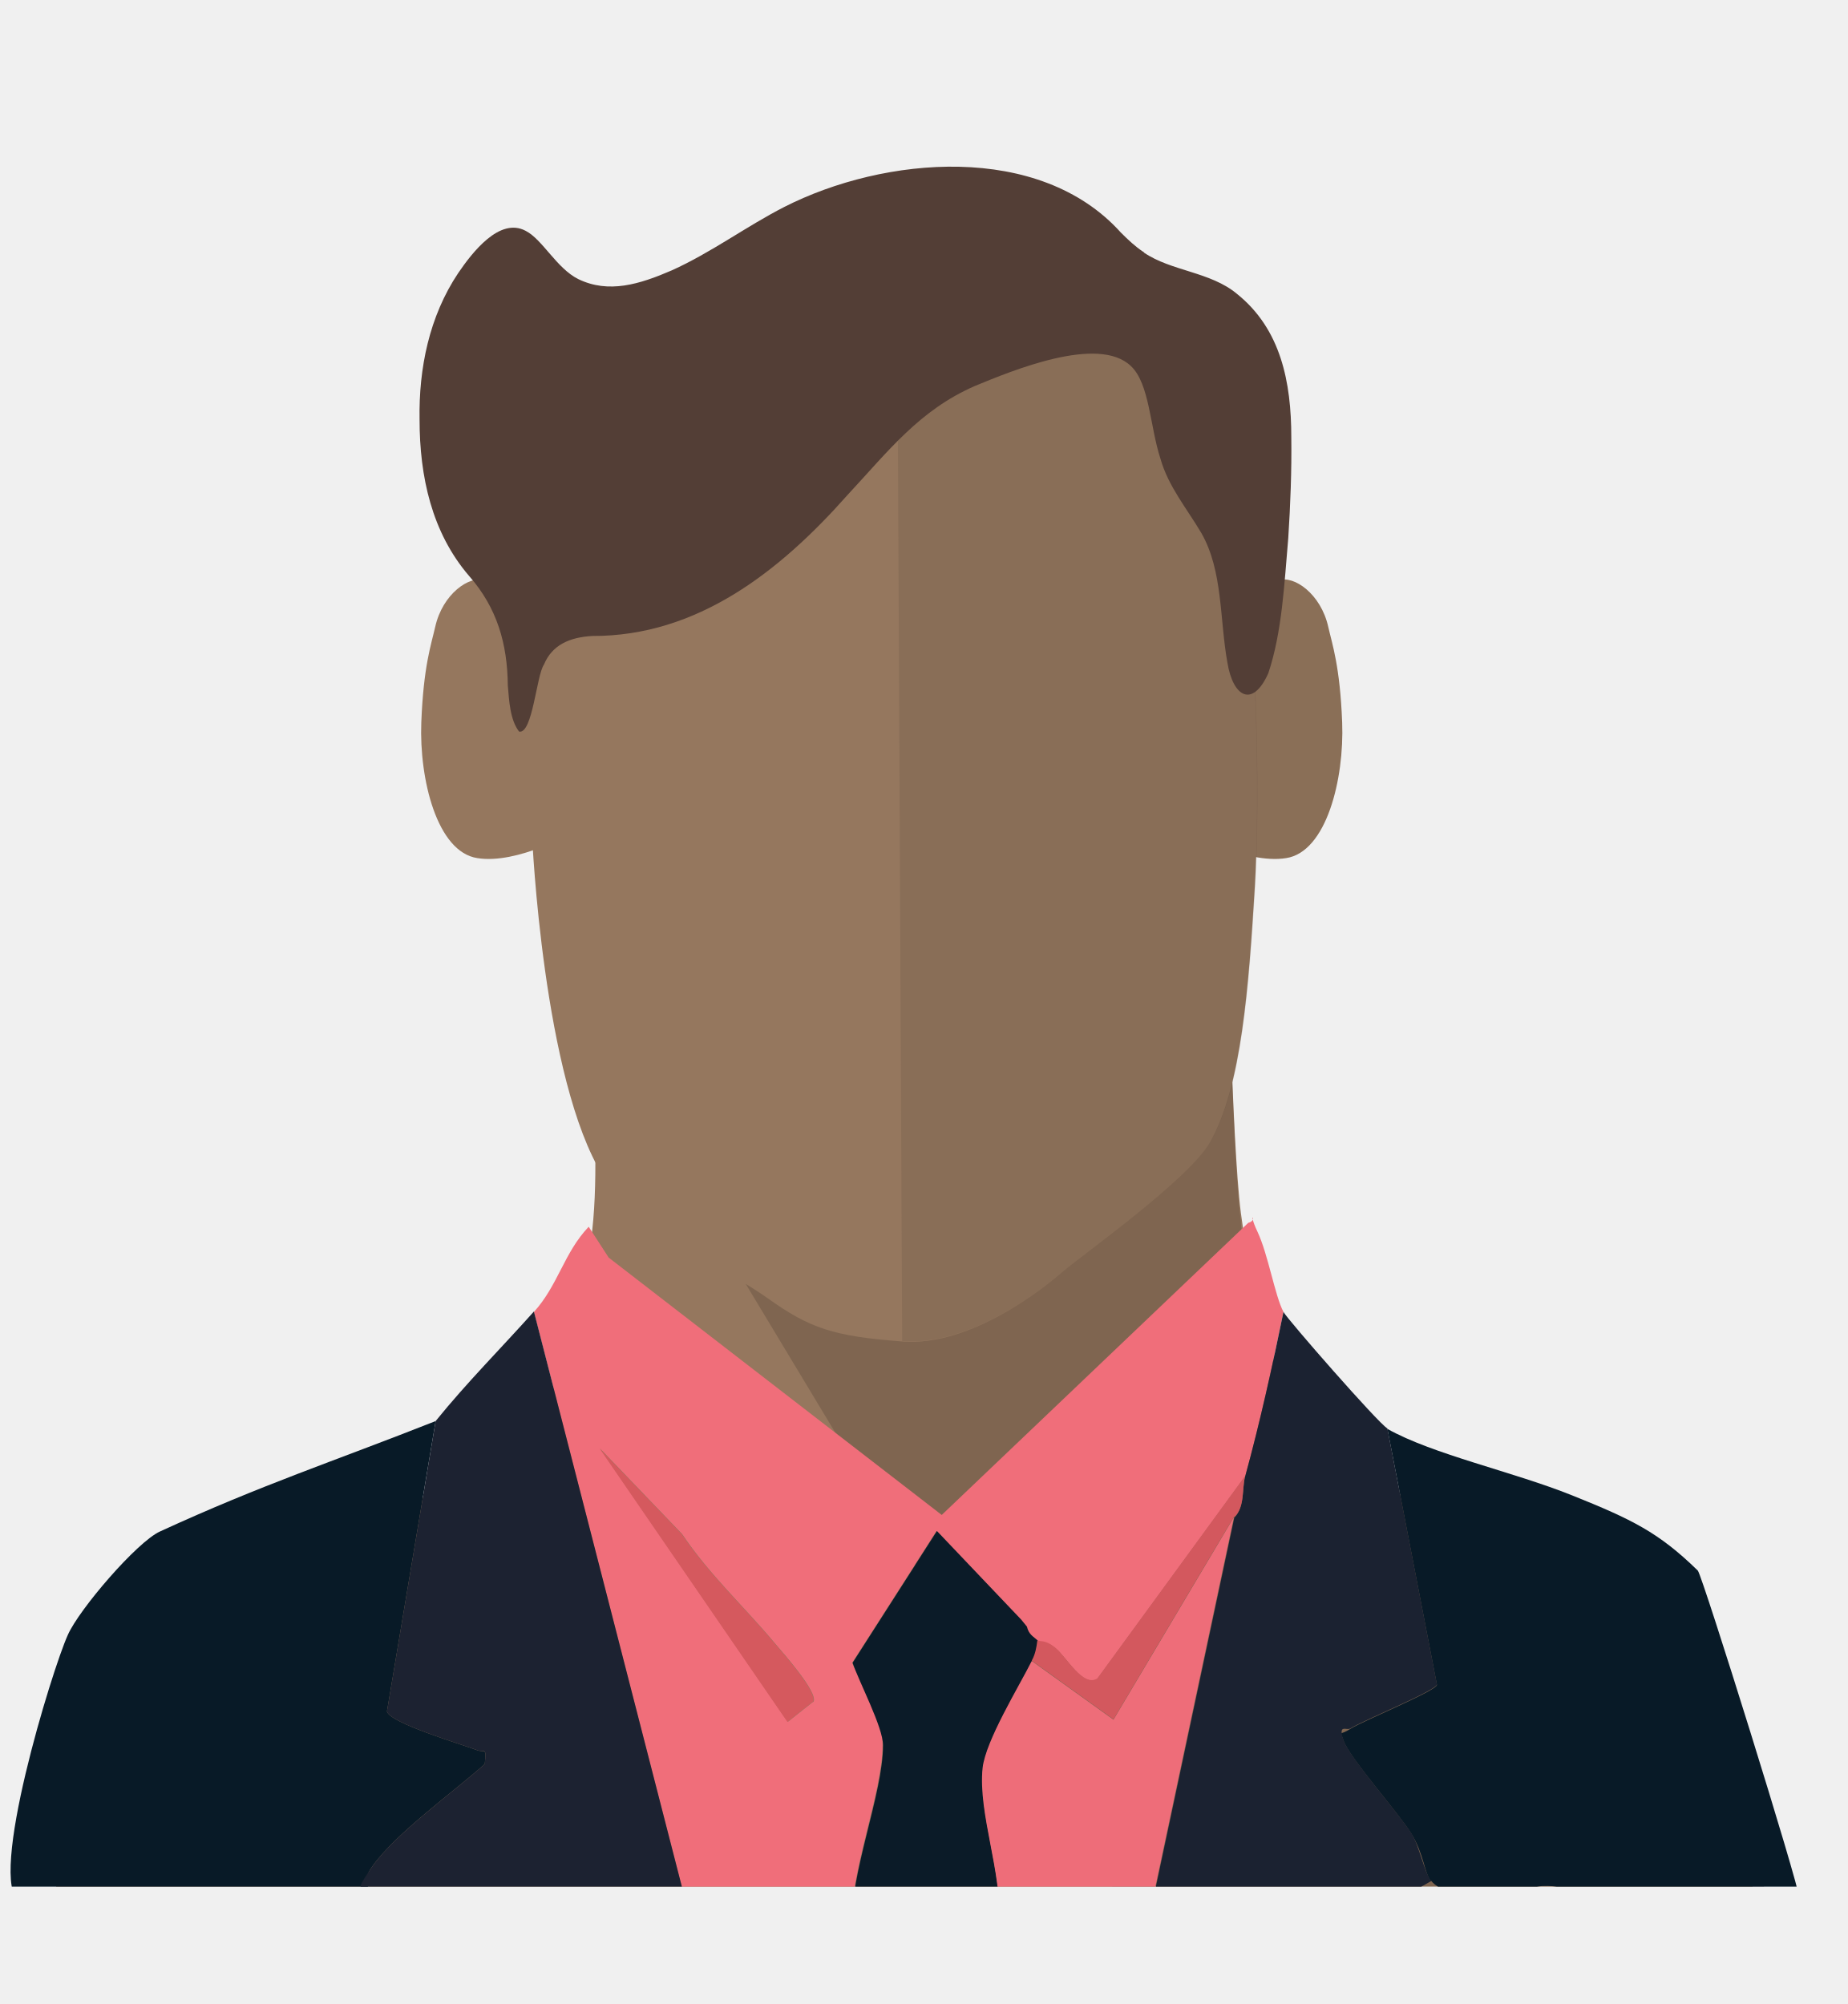
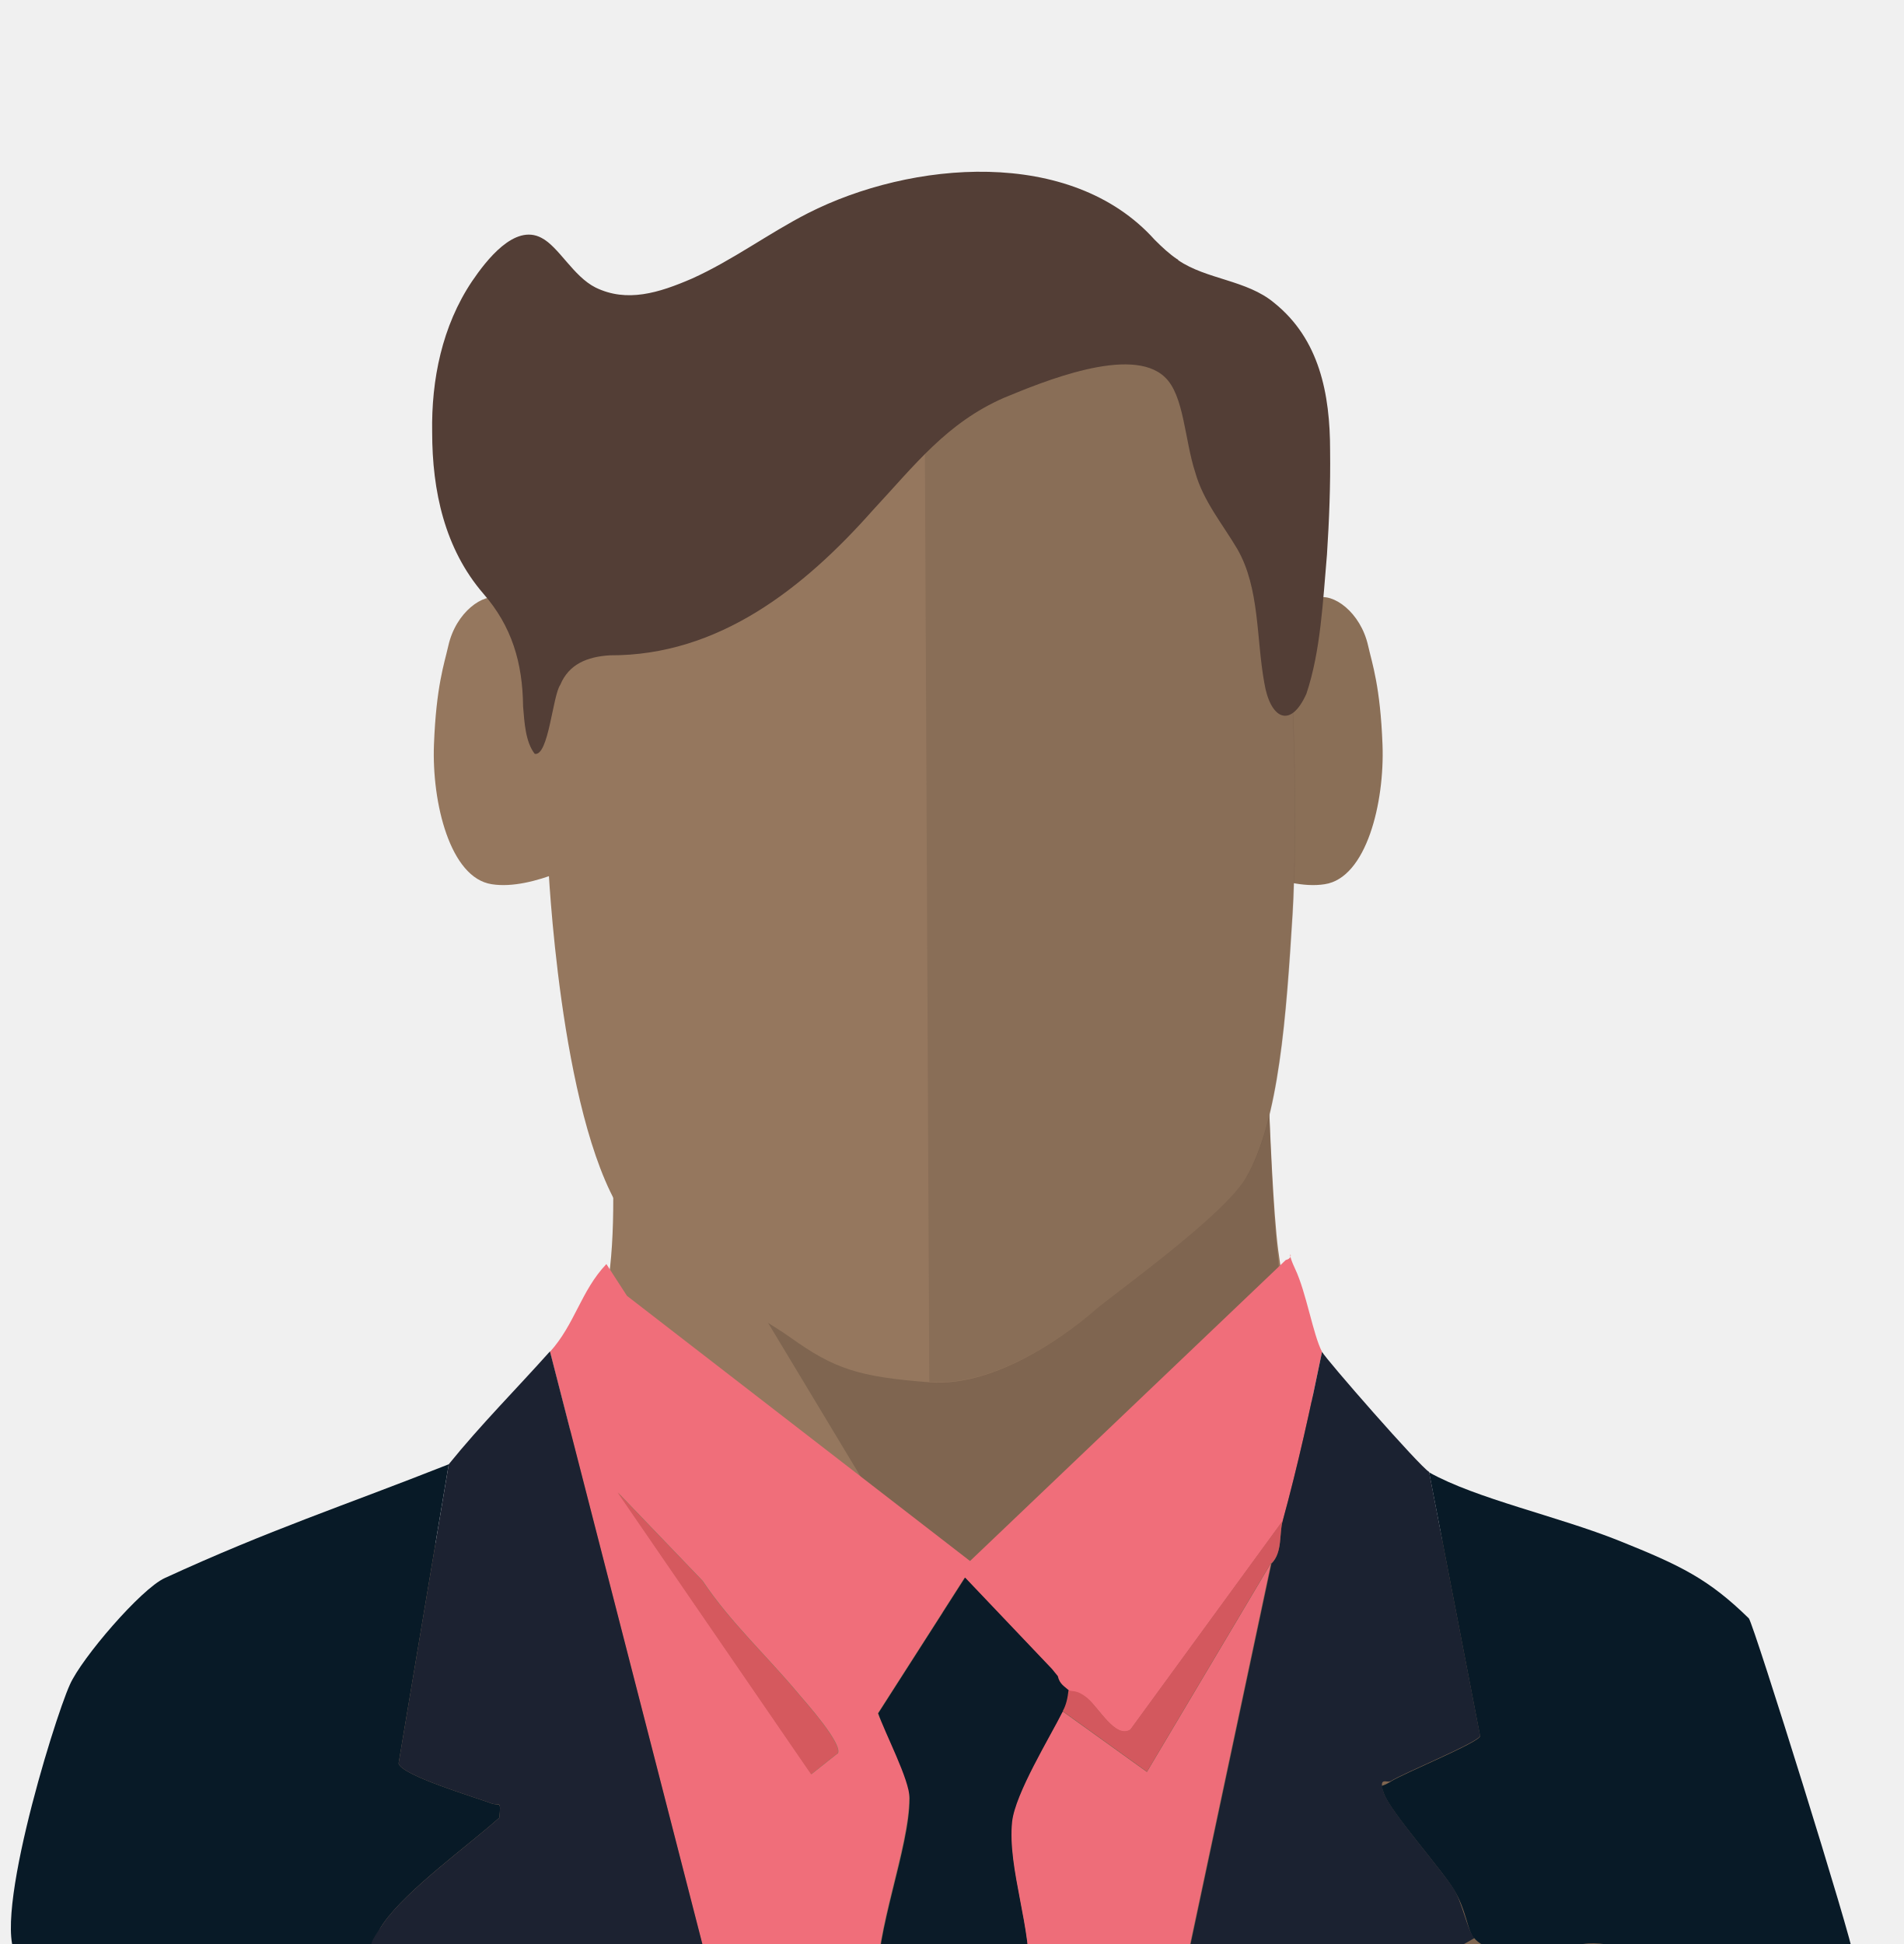
- <svg xmlns="http://www.w3.org/2000/svg" viewBox="0 0 425 461" width="100%" height="100%">
+ <svg xmlns="http://www.w3.org/2000/svg" viewBox="0 0 425 434" width="100%" height="100%">
  <defs>
    <filter id="tint-1-95775e" color-interpolation-filters="sRGB">
      <feColorMatrix type="matrix" values="                 0.584 0 0 0 0                 0 0.467 0 0 0                 0 0 0.369 0 0                 0 0 0 1 0               " />
    </filter>
    <filter id="tint-2-f26f7b" color-interpolation-filters="sRGB">
      <feColorMatrix type="matrix" values="                 0.949 0 0 0 0                 0 0.435 0 0 0                 0 0 0.482 0 0                 0 0 0 1 0               " />
    </filter>
    <filter id="tint-3-533e36" color-interpolation-filters="sRGB">
      <feColorMatrix type="matrix" values="                 0.325 0 0 0 0                 0 0.243 0 0 0                 0 0 0.212 0 0                 0 0 0 1 0               " />
    </filter>
  </defs>
  <g style="filter: url('#tint-1-95775e'); transform-origin: center top; z-index: 1;">
    <svg id="Layer_1" width="425" height="434" version="1.1" viewBox="0 0 425 434">
      <defs>
        <style> .l1_st0 { fill: #9f9f9f; opacity: .4; } .l1_st0, .l1_st1 { mix-blend-mode: multiply; } .l1_st0, .l1_st1, .l1_st2 { isolation: isolate; } .l1_st3 { fill: #fff; } .l1_st1 { fill: #9b9b9b; opacity: .2; } .l1_st4 { fill: #5f554a; } .l1_st5 { fill: #4e453c; } .l1_st6 { fill: #ededed; } </style>
      </defs>
      <g class="l1_st2">
        <g id="a">
          <g>
            <path class="l1_st6" d="M285.8,147.4s4.8-12.7,8.3-13.9c3.5-1.2,9.7,3.1,11.4,10.7.9,4,2.7,9,3.2,22s-3.6,29.8-12.9,31.2c-9.3,1.5-22.4-6.1-22.4-6.1l12.4-43.9h0Z" />
            <path class="l1_st3" d="M383,369.5c-2.8-3-.3-2-3.6-4.4-10.3-7.6-24-10.9-36.3-15-8.9-3-25.8-7-34.4-10.8-13-5.9-21.2-44-23.3-60.3-2.1-16.3-3.2-71.4-3.2-71.4l-148.4,16.3s6,44.3,1.4,65.5c-4.6,21.2-7.6,35.5-17.4,45s-69.1,24.5-86.7,36.2c-7,4.7-12.7,39.3-17.1,49.4-8,45,27.6,34.4,55,37,15.9.2,46.3,3.8,65,4l182-15c31.2,0,65,16.4,89-1-1-10.8-14.4-67.5-22.1-75.5h0Z" />
            <path class="l1_st0" d="M285.4,281c-1.4-11.1-2.3-39.6-2.8-57.8-25.6-19.2-132.6,6-147.7,9.6,0,.8.2,1.7.3,2.6v.9h0c15.7,22.9,126,210.7,129.8,210.7,55.1,0,89.2,37.3,134,2,24.2,36.2-5.1-72.5-21.4-85.6-12.1-9.8-35.3-17.4-59-21.8s-10.2-.5-12.6-3.8c-13-18-20.7-51.3-20.6-56.9h0Z" />
            <path class="l1_st3" d="M122.1,104.4c-3.3,27.1.3,88.2.3,88.2,0,0,2.5,55.9,16.3,77.9,6.3,10,30.4,22.8,37.8,28.1,9.8,7,15.2,8.8,31.1,10,15.9,1.2,32.9-12.6,37.1-16.3,4.2-3.6,28.8-21.1,33.6-29.5,7.3-12.8,8.9-36.1,10.3-58.7,1-16,1.5-74.6-8-110-3.9-14.4-10.2-23.2-17.3-27.2-26-14.5-81.2-17.6-117.5.4-21.8,10.8-22.8,27.6-23.9,37h.2Z" />
            <path class="l1_st1" d="M263.5,67c-13.5-7.5-34.8-11.9-57.2-12l1.2,253.5h.2c15.9,1.2,32.9-12.6,37.1-16.3,4.2-3.6,28.8-21.1,33.6-29.5,7.3-12.8,8.9-36.1,10.3-58.7,1-16,1.5-74.6-8-110-3.9-14.4-10.2-23.2-17.3-27.2h0v.2Z" />
            <path class="l1_st3" d="M119.8,147.4s-4.8-12.7-8.3-13.9c-3.5-1.2-9.7,3.1-11.4,10.7-.9,4-2.7,9-3.2,22s3.6,29.8,12.9,31.2c9.3,1.5,22.4-6.1,22.4-6.1l-12.4-43.9h0Z" />
          </g>
        </g>
      </g>
      <path class="l1_st4" d="M-299.6-78.3c9.9,1,14.7-9.8,23.9-13.1,11-3.9,26.6,5.1,37.4,9.4,9.5,3.8,19.2,7.6,27,13.6,20,15.2,23.6,40.1,25.8,62.7.6,5.9.5,13-5.6,16.1-10.4-7.2-17.6-17.2-25.9-26.1s-18.8-17.4-32.1-19.6c-11.7-2-23.8,1.2-34.8,5s-22.1,9.2-34,9c-13.8-.1-25.2-3.2-30.3-12.3-4.4-7.9-1.6-17.1,1.2-25.5,2.1-6.1,4.3-12.5,9-17.5,4.7-5,14-7.4,21.4-5.8,6.9,1.5,9.9,3.4,16.9,4.1h0Z" />
      <path class="l1_st4" d="M-414.4,31.7c-6.2-8-3.2-18.8,1.9-27.3,5.2-8.5,12.4-16.4,14.8-25.7,1.6-6.3,5.8-19.9,11.7-24,18.8-13.1,33.3-.5,38.6-4.8,7.5,10,3.9,23.1-2.2,33.7-6.1,10.6-14.6,20.5-17,32.1-2.3,11.5,1.8,23.1,4.8,34.5s-1,23-7.8,33.1c3.3-3.3-6-15.2-15.5-16.7-5.1-.8-10-1.9-12.2-5.9-2.1-3.7-1.6-8.6-2.8-12.6-2.4-7.6-9.2-9.7-14.3-16.3h0Z" />
      <path class="l1_st5" d="M-181.4,44.9c1.7-7.6,6.2-9.9,11.4-16.3,7.5-9.3,7-21.9,2-32.2-5-10.4-6.4-18.2-24.7-29.9-22-14.1-24.7-22.6-43.3-27.7-18.5-5.1-38.6,2.9-49,16.1-6.7,8.5-10.5,19.7-23.6,22,17.8,16.7,30.5,9.1,45.1,3.2,7.5-3.1,16.1-7,24.4-6.8,10.7.2,18.8,8,21.4,16.7,9.2,31.1-11.4,64,6.8,92.1,4.7-5.1,7.2-8.6,12.7-11.4,6.1-3.2,10.8-3.2,13.6-8.1,3.4-6.1,1.7-10.8,3.3-17.6h0Z" />
    </svg>
  </g>
  <g style="filter: url('#tint-2-f26f7b'); transform-origin: center top; z-index: 2;">
    <svg id="Layer_1" width="425" height="434" version="1.1" viewBox="0 0 425 434">
      <defs>
        <style> .l2_st0 { fill: #decbc3; } .l2_st1 { fill: #1d4e65; } .l2_st2 { fill: #e0ccc3; } .l2_st3 { fill: #0c3e52; } .l2_st4 { fill: #083c51; } .l2_st5 { fill: #1c4e65; } .l2_st6 { fill: #fbfbfc; } .l2_st7 { fill: #fdfdfd; } </style>
      </defs>
      <path class="l2_st7" d="M195.8,443.6c-.5-12.5,7.1-30.9,7.2-42.1s-5.5-14.5-7-19l19.4-30.3,19.4,20.4,1.3,1.6c.4,1.8,1.5,2.2,2.5,3.2s2.8.6,4.2,1.8c2.6,2.1,6.3,9.1,9.6,7l34-46.6c3.4-12.4,6.2-25.1,8.8-37.8-2-3.8-3.5-13.2-6-18.5s.4-2.6-2.1-2l-70.5,67.2-76.6-59.2-4.6-7.1c-5.7,6-7,13.4-12.6,19.6l36.5,141.9c12.1.2,24.3,0,36.5,0ZM187,391.5l-5.8,4.6-43.2-62.9,18.9,19.7c6.3,9.4,14.4,16.8,21.4,25.2,1.7,2,10,11.3,8.8,13.4Z" />
      <path class="l2_st4" d="M85.1,435.7c-.8-2.9-1.3-3.8.5-6.3,5.3-7.6,19-17.4,25.9-23.6.4-4.1,0-2.5-1.8-3.2-3.4-1.3-20-6.2-20.7-8.9l11.2-66.8c-23.8,9.4-39.9,14.6-63.4,25.4-5.3,2.4-18.6,17.9-21.2,23.8-3.6,7.9-18.6,56.7-11.1,61.4,2.5,1.6,21.9,3.3,25.5,4.4,8,2.6,17.6,6.5,24.9,8.8,7.1,2.3,13.2-13.2,21.2-12.1,2.8.4,4.6-3.3,9.1-2.9Z" />
      <path class="l2_st4" d="M329.1,432.6c4.3,5.3,18.3,2.3,24.4,1.4,12.2-1.9,36.5,14.7,43.3,1.9.6-1.2,16.9,1.6,17,.6.1-2.4-22.2-73.9-23.3-75.2-9-8.8-15.2-11.8-28.9-17.3s-32-9.4-42.5-15.3l11.4,58.9c-.2,1.4-17.1,8.3-19.9,10.1s-2.4.1-1.6,2.7c1.3,3.9,12.7,16.7,15.6,21.4s3,9.1,4.5,10.9Z" />
      <path class="l2_st1" d="M159.3,443.6l-36.5-141.9c-7.5,8.4-15.4,16.3-22.6,25.2l-11.2,66.8c.7,2.7,17.3,7.6,20.7,8.9,1.8.7,2.2-1,1.8,3.2-6.9,6.2-20.7,16.1-25.9,23.6s-1.3,3.4-.5,6.3c3,.3,6.4,3.4,9.8,4.3,21.5,5.2,42.7,3.3,64.4,3.6Z" />
      <path class="l2_st5" d="M329.1,432.6c-1.5-1.9-2.7-8.1-4.5-10.9-3-4.7-14.3-17.5-15.6-21.4s.7-2.1,1.6-2.7c2.8-1.8,19.7-8.7,19.9-10.1l-11.4-58.9c-2.1-1.2-23-25.1-23.9-26.8-2.6,12.7-5.4,25.4-8.8,37.8-.8,2.8,0,7-2.5,9.5l-20.1,94.6c21.9-.4,45.2,1,65.4-11Z" />
      <path class="l2_st3" d="M229.8,442c.8-11-4.8-24.8-3.7-35.3.7-6.2,8.4-18.8,11.3-24.6s1.1-3,1.3-4.7c-1-.9-2.1-1.4-2.5-3.2l-1.3-1.6-19.4-20.4-19.4,30.3c1.5,4.5,7,14.8,7,19,0,11.2-7.7,29.6-7.2,42.1,11.3,0,23-1.5,34-1.6Z" />
      <path class="l2_st6" d="M263.7,443.6l20.1-94.6-27.7,46.6-18.8-13.5c-2.9,5.8-10.6,18.3-11.3,24.6-1.1,10.5,4.6,24.3,3.7,35.3,10.8,0,22.7,1.8,34,1.6Z" />
      <path class="l2_st0" d="M283.9,349c2.5-2.4,1.7-6.7,2.5-9.5l-34,46.6c-3.3,2.1-7.1-4.9-9.6-7s-3.6-1.3-4.2-1.8c-.2,1.7-.5,3.3-1.3,4.7l18.8,13.5,27.7-46.6Z" />
      <path class="l2_st2" d="M187,391.5c1.2-2.1-7.1-11.4-8.8-13.4-7-8.4-15.1-15.8-21.4-25.2l-18.9-19.7,43.2,62.9,5.8-4.6Z" />
      <path class="l2_st0" d="M234.8,372.6l1.3,1.6-1.3-1.6Z" />
    </svg>
  </g>
  <g style="filter: url('#tint-3-533e36'); transform-origin: center top; z-index: 3;">
    <svg id="Layer_1" width="425" height="434" version="1.1" viewBox="0 0 425 434">
      <defs>
        <style> .l3_st0 { fill: #fff; } </style>
      </defs>
      <path class="l3_st0" d="M263.1,58.1c6.3,4.3,15.3,4.4,21.4,9.5,10.1,8.1,12.5,20.3,12.5,33,.1,7.7-.2,15.5-.7,23.2-.9,10.3-1.4,21.6-4.6,31.1-3.6,8-8.1,5.5-9.4-2.5-1.8-9.9-1-21.1-6-29.8-3.3-5.6-7.6-10.7-9.4-17.1-2.4-7.3-2.5-17.3-6.8-21.3-7.5-7.2-27.4,1.1-35.9,4.6-12.8,5.6-19.9,15-29.3,25.1-15.5,17.5-34.5,32.5-58.7,32.4-5.1.3-9.2,2-11.1,6.6-1.7,2.4-2.6,16-5.7,15.4-2.1-2.7-2.3-7.1-2.6-10.6-.1-9.7-2.5-17.9-8.9-25.2-8.6-10-11.4-22.9-11.4-36-.2-11.7,2.2-23.7,8.9-33.7,3.2-4.7,9.5-12.9,15.5-9.7,3.9,2,7.1,8.6,12.1,11.1,7,3.4,14.1,1.2,21.5-2,9.1-4.1,17.1-10.1,25.9-14.6,23-11.7,58.7-14.9,77.4,5.9,1.7,1.7,3.3,3.2,5.1,4.4h.1Z" />
    </svg>
  </g>
</svg>
